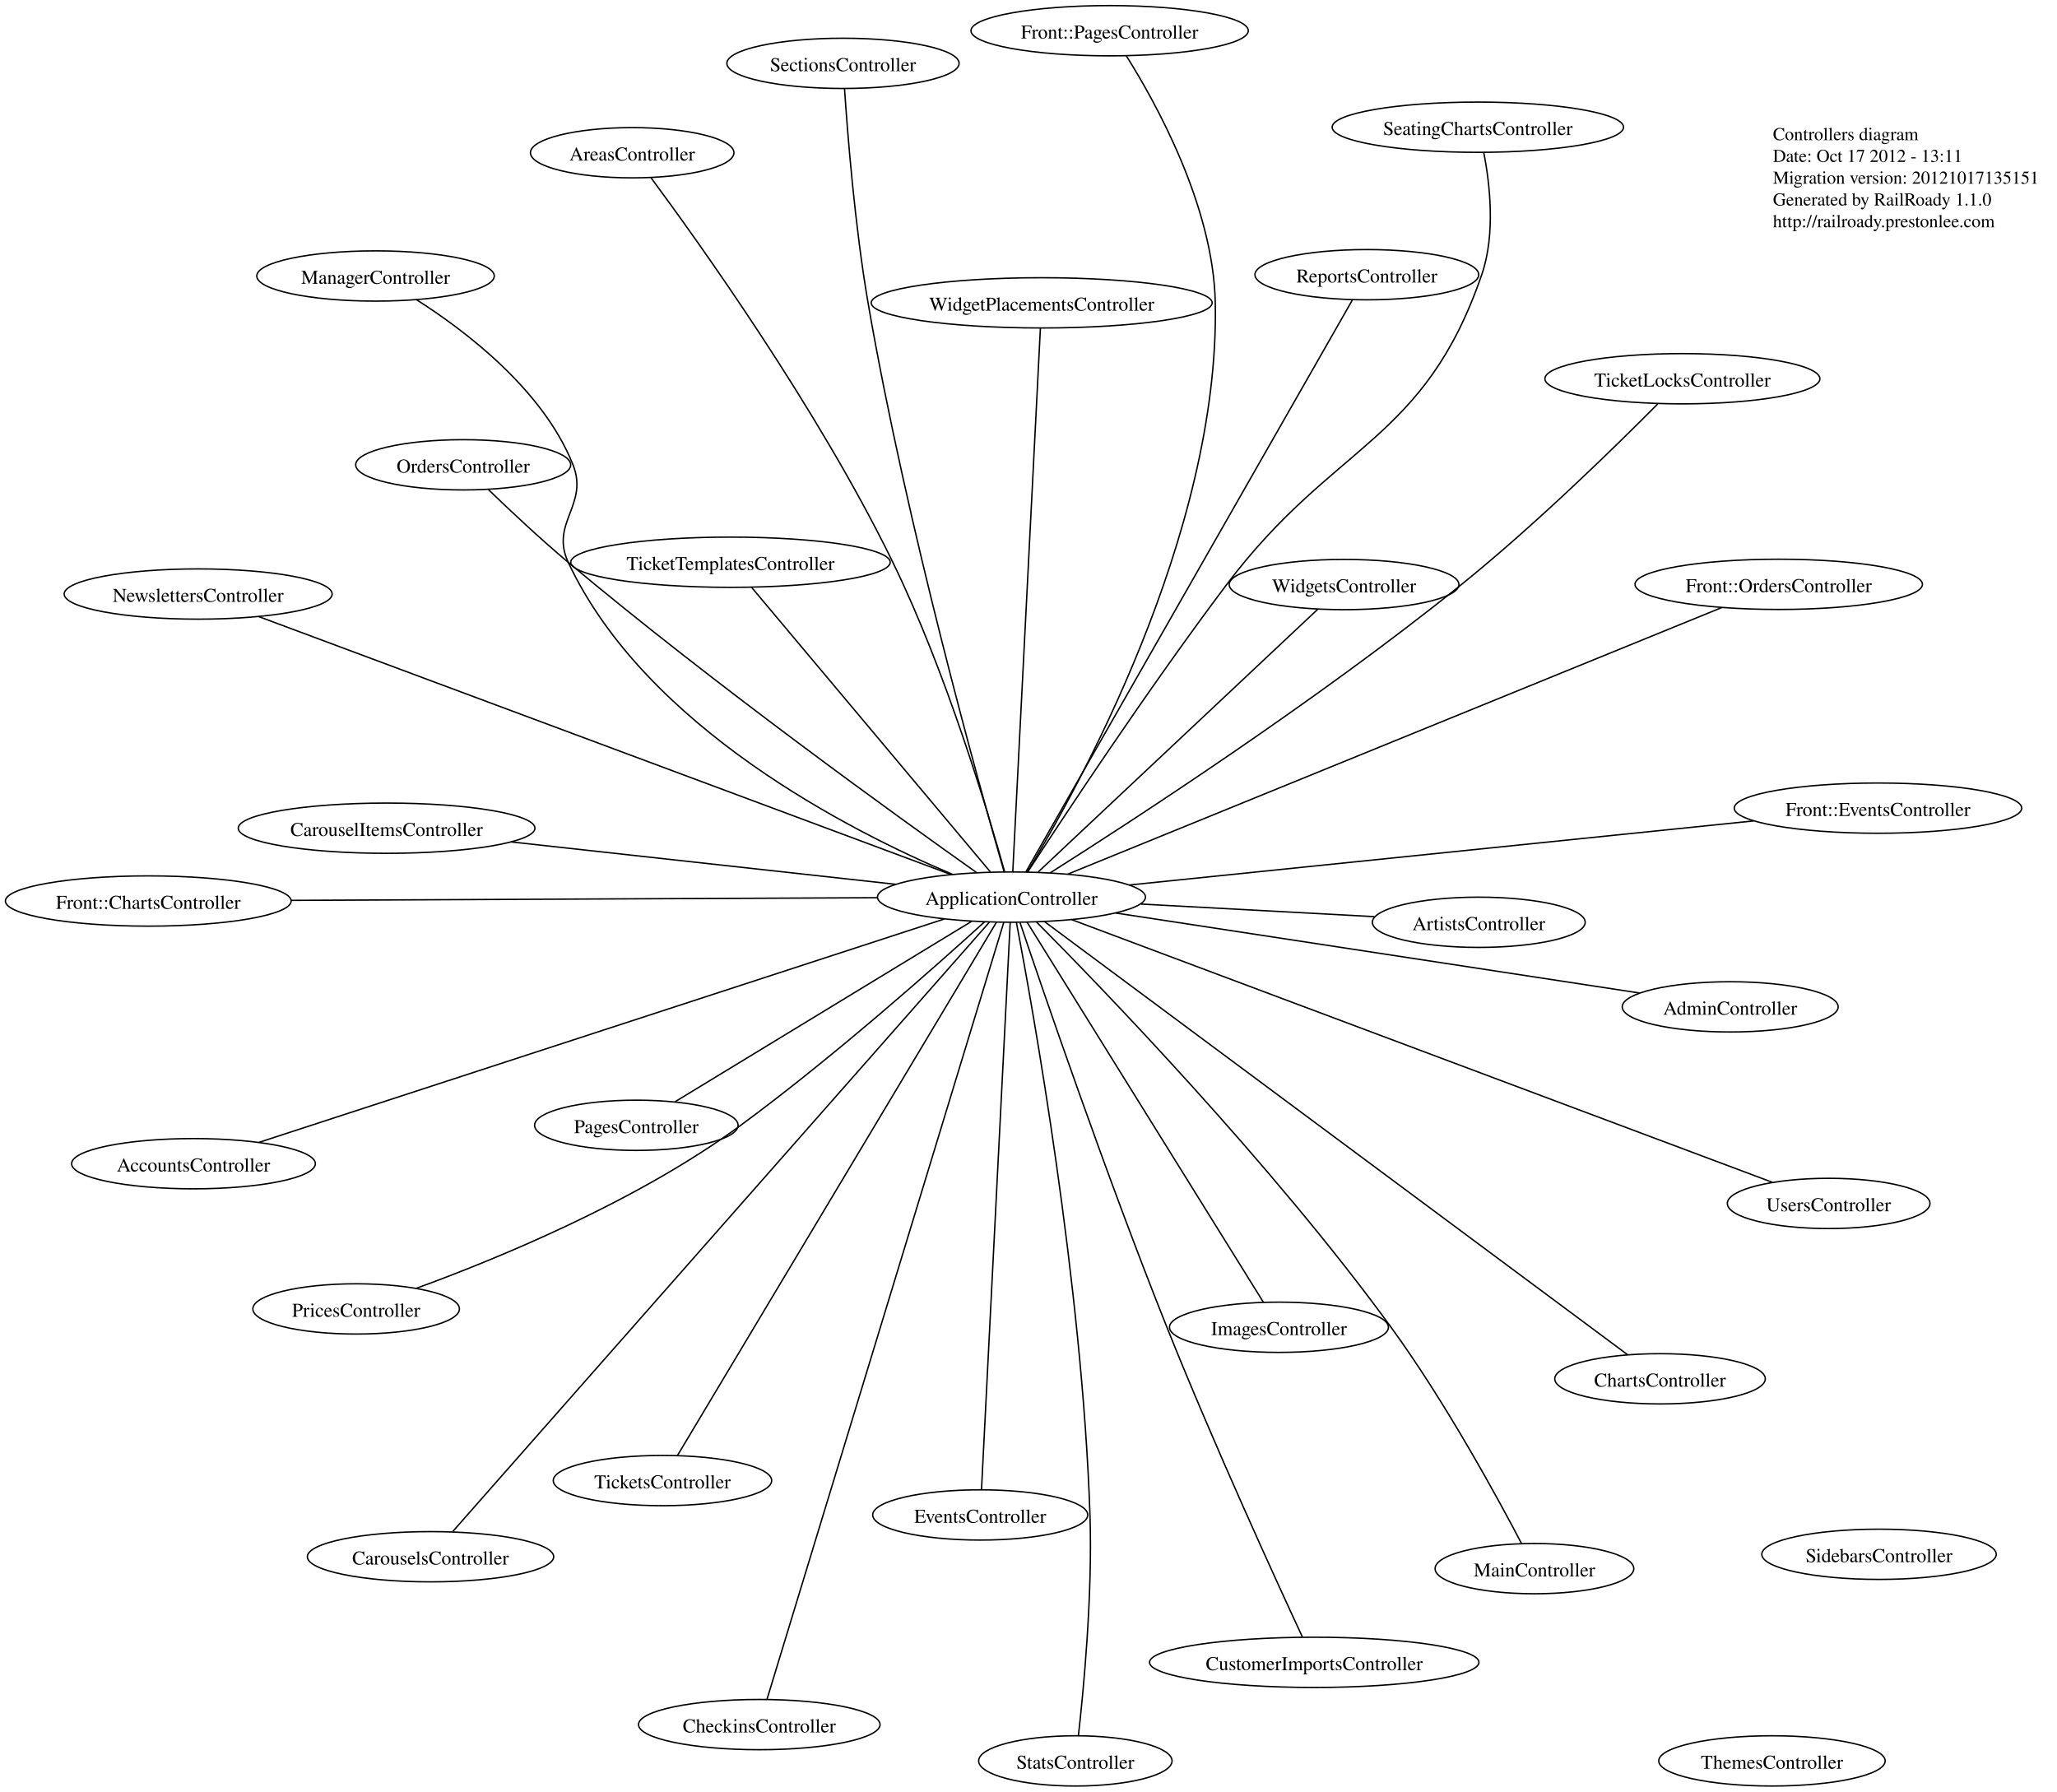
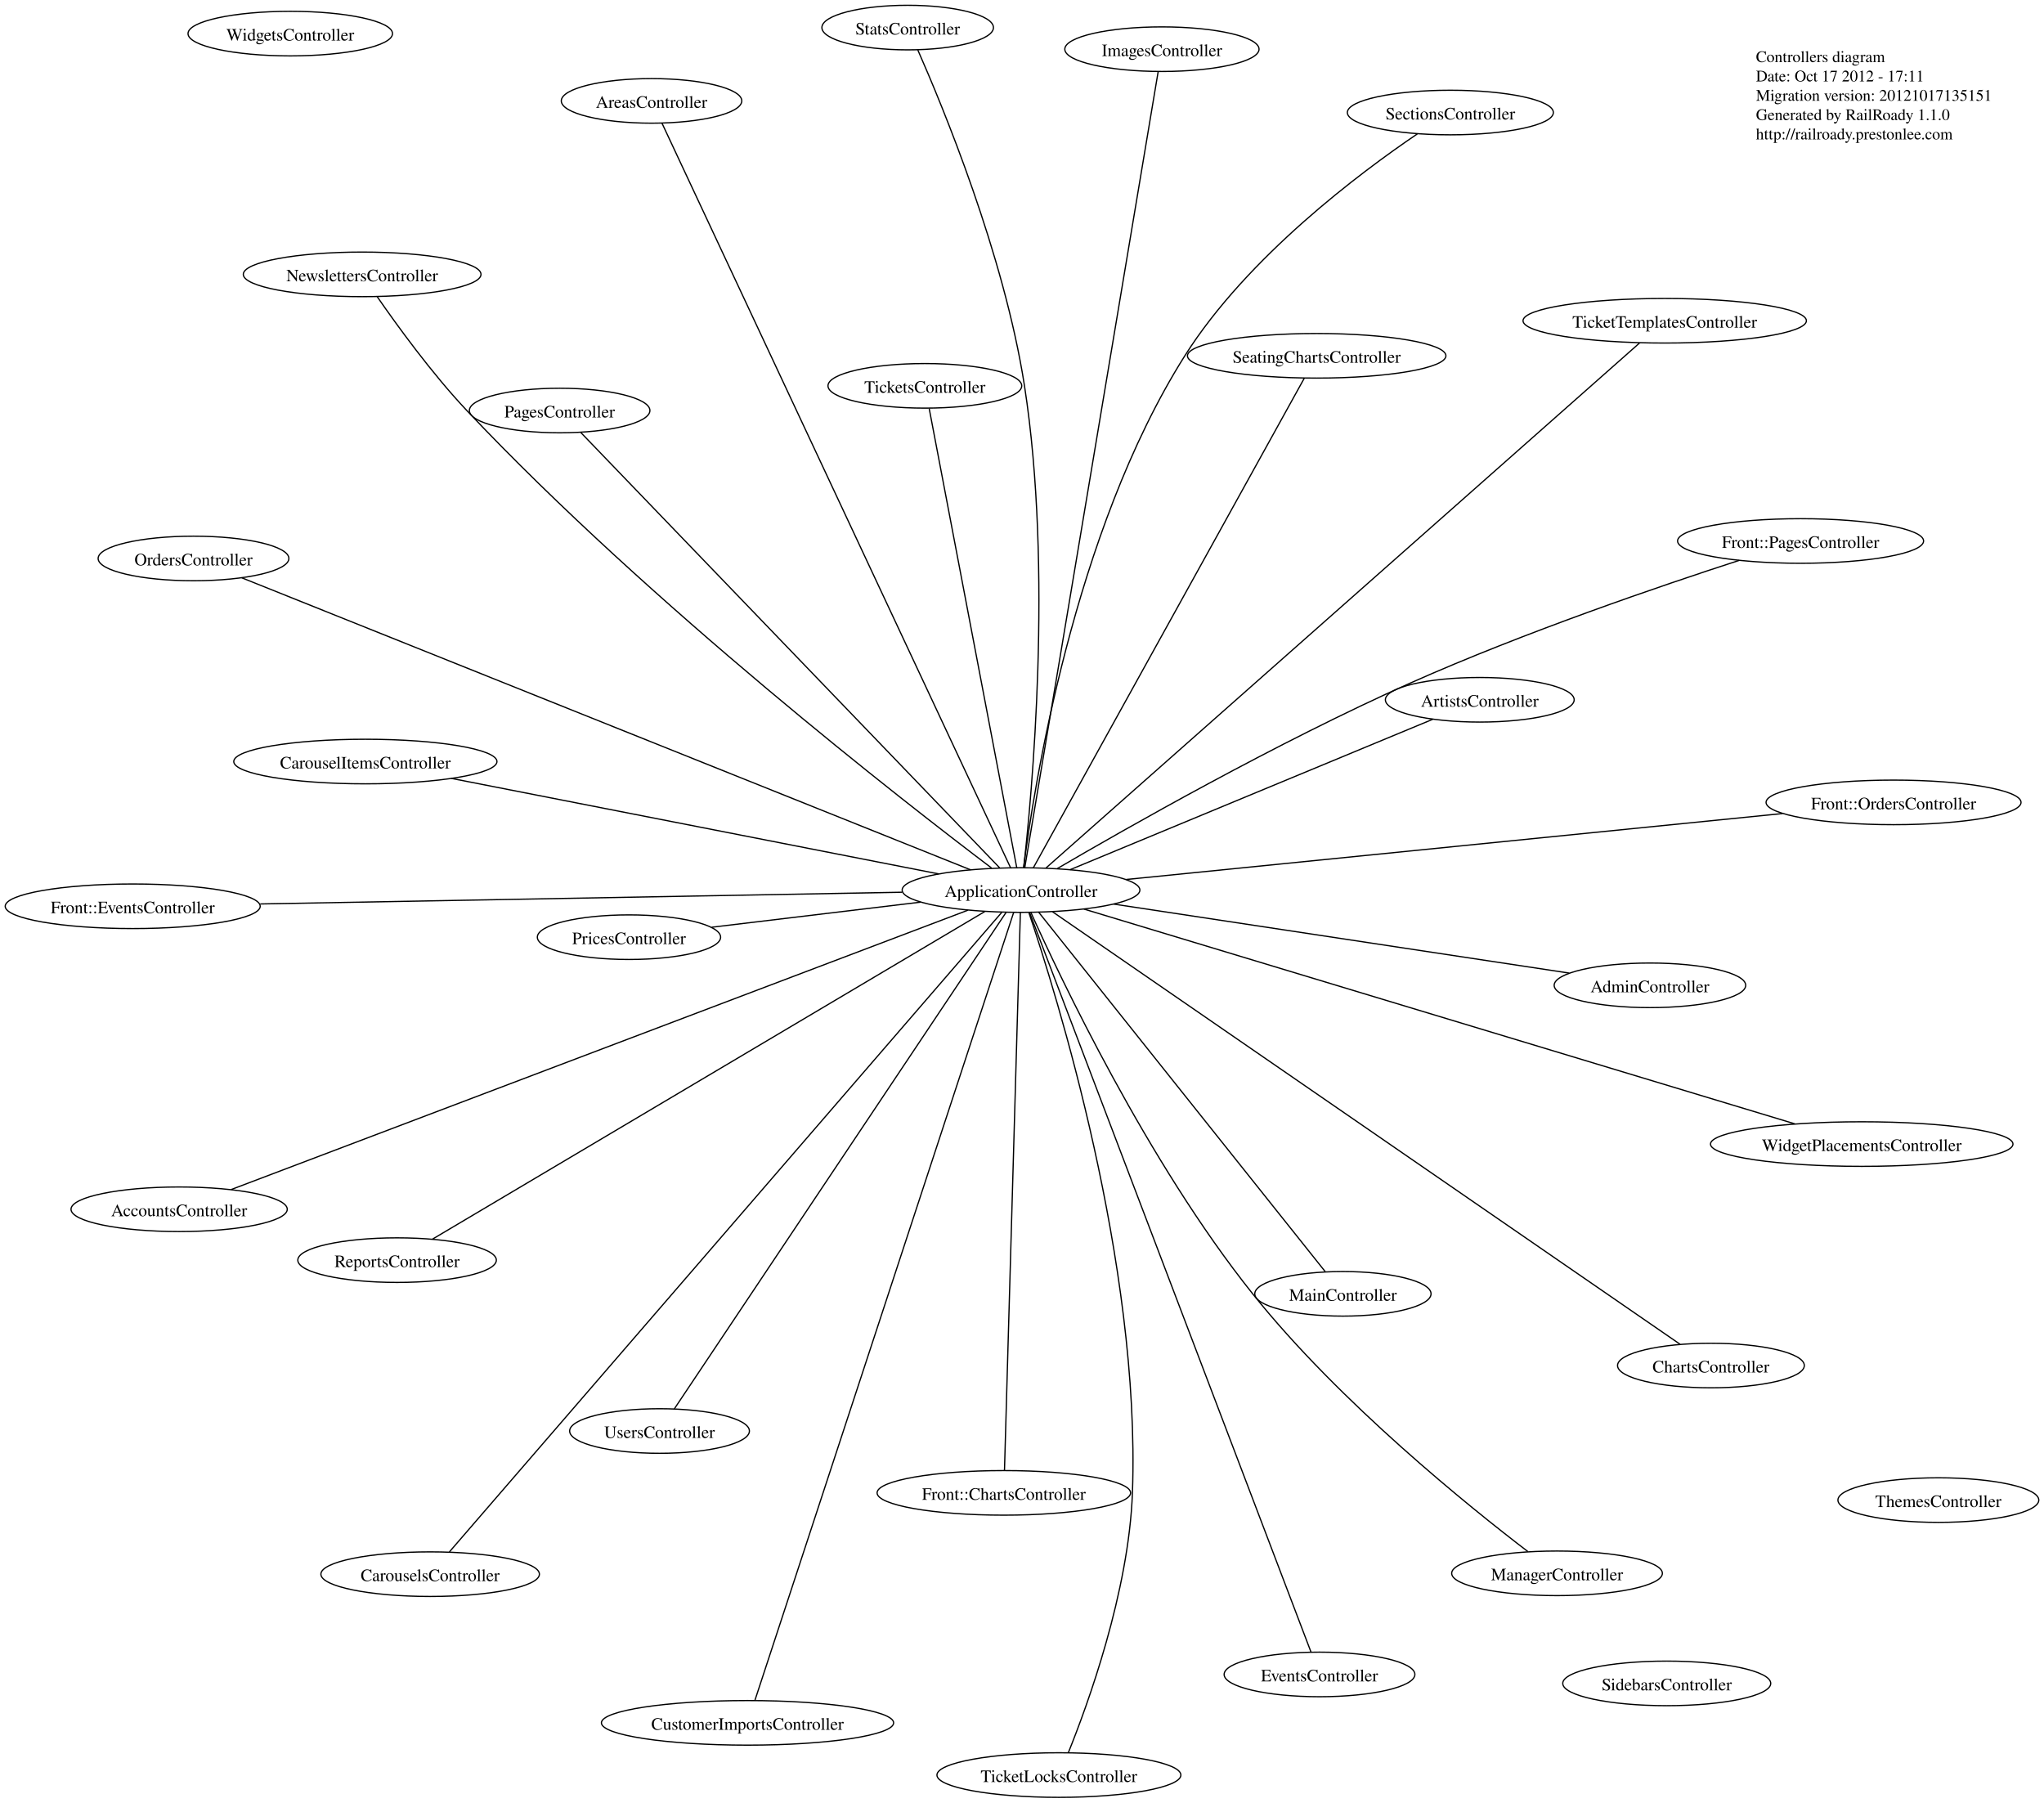
- <svg xmlns="http://www.w3.org/2000/svg" width="1473pt" height="1283pt" viewBox="0.00 0.00 1473.26 1283.39">
-   <g id="graph1" class="graph" transform="scale(1 1) rotate(0) translate(4 1279.39)">
-     <polygon fill="white" stroke="white" points="-4,5 -4,-1279.39 1470.26,-1279.39 1470.26,5 -4,5" />
+ <svg xmlns="http://www.w3.org/2000/svg" width="1650pt" height="1455pt" viewBox="0.00 0.00 1650.45 1454.87">
+   <g id="graph1" class="graph" transform="scale(1 1) rotate(0) translate(4 1450.87)">
+     <polygon fill="white" stroke="white" points="-4,5 -4,-1450.87 1647.45,-1450.87 1647.45,5 -4,5" />
    <g id="node1" class="node">
-       <text text-anchor="start" x="1265.88" y="-1179" font-family="Times,serif" font-size="13.00">Controllers diagram</text>
-       <text text-anchor="start" x="1265.88" y="-1163.4" font-family="Times,serif" font-size="13.00">Date: Oct 17 2012 - 13:11</text>
-       <text text-anchor="start" x="1265.88" y="-1147.8" font-family="Times,serif" font-size="13.00">Migration version: 20121017135151</text>
-       <text text-anchor="start" x="1265.88" y="-1132.2" font-family="Times,serif" font-size="13.00">Generated by RailRoady 1.1.0</text>
-       <text text-anchor="start" x="1265.88" y="-1116.6" font-family="Times,serif" font-size="13.00">http://railroady.prestonlee.com</text>
+       <text text-anchor="start" x="1413.85" y="-1401" font-family="Times,serif" font-size="13.00">Controllers diagram</text>
+       <text text-anchor="start" x="1413.85" y="-1385.4" font-family="Times,serif" font-size="13.00">Date: Oct 17 2012 - 17:11</text>
+       <text text-anchor="start" x="1413.85" y="-1369.8" font-family="Times,serif" font-size="13.00">Migration version: 20121017135151</text>
+       <text text-anchor="start" x="1413.85" y="-1354.2" font-family="Times,serif" font-size="13.00">Generated by RailRoady 1.1.0</text>
+       <text text-anchor="start" x="1413.85" y="-1338.6" font-family="Times,serif" font-size="13.00">http://railroady.prestonlee.com</text>
    </g>
    <g id="node2" class="node">
-       <ellipse fill="none" stroke="black" cx="134.5" cy="-445.795" rx="87.305" ry="18" />
-       <text text-anchor="middle" x="134.5" y="-440.195" font-family="Times,serif" font-size="14.00">AccountsController</text>
+       <ellipse fill="none" stroke="black" cx="140.649" cy="-474.8" rx="87.305" ry="18" />
+       <text text-anchor="middle" x="140.649" y="-469.2" font-family="Times,serif" font-size="14.00">AccountsController</text>
    </g>
    <g id="node3" class="node">
-       <ellipse fill="none" stroke="black" cx="1235.26" cy="-558.142" rx="77.333" ry="18" />
-       <text text-anchor="middle" x="1235.26" y="-552.542" font-family="Times,serif" font-size="14.00">AdminController</text>
+       <ellipse fill="none" stroke="black" cx="1328.26" cy="-655.612" rx="77.333" ry="18" />
+       <text text-anchor="middle" x="1328.26" y="-650.012" font-family="Times,serif" font-size="14.00">AdminController</text>
    </g>
    <g id="node4" class="node">
-       <ellipse fill="none" stroke="black" cx="720.442" cy="-636.777" rx="95.984" ry="18" />
-       <text text-anchor="middle" x="720.442" y="-631.177" font-family="Times,serif" font-size="14.00">ApplicationController</text>
+       <ellipse fill="none" stroke="black" cx="820.431" cy="-732.523" rx="95.984" ry="18" />
+       <text text-anchor="middle" x="820.431" y="-726.923" font-family="Times,serif" font-size="14.00">ApplicationController</text>
    </g>
    <g id="edge2" class="edge">
-       <path fill="none" stroke="black" d="M672.492,-621.148C562.071,-585.157 290.944,-496.786 181.475,-461.106" />
+       <path fill="none" stroke="black" d="M777.65,-716.304C655.175,-669.87 304.208,-536.809 182.676,-490.734" />
    </g>
    <g id="edge4" class="edge">
-       <path fill="none" stroke="black" d="M795.026,-625.385C896.042,-609.955 1074.7,-582.667 1170.41,-568.046" />
+       <path fill="none" stroke="black" d="M895.362,-721.175C994.824,-706.111 1168.83,-679.757 1263.11,-665.479" />
    </g>
    <g id="node5" class="node">
-       <ellipse fill="none" stroke="black" cx="448.749" cy="-1169.98" rx="72.877" ry="18" />
-       <text text-anchor="middle" x="448.749" y="-1164.38" font-family="Times,serif" font-size="14.00">AreasController</text>
+       <ellipse fill="none" stroke="black" cx="522.098" cy="-1369.68" rx="72.877" ry="18" />
+       <text text-anchor="middle" x="522.098" y="-1364.08" font-family="Times,serif" font-size="14.00">AreasController</text>
    </g>
    <g id="edge6" class="edge">
-       <path fill="none" stroke="black" d="M715.574,-654.795C704.248,-695.519 674.121,-797.291 635.372,-876.751 581.546,-987.126 495.368,-1107.31 462.285,-1151.97" />
+       <path fill="none" stroke="black" d="M811.983,-750.566C768.838,-842.712 573.443,-1260.02 530.472,-1351.8" />
    </g>
    <g id="node6" class="node">
-       <ellipse fill="none" stroke="black" cx="1055.18" cy="-618.729" rx="76.228" ry="18" />
-       <text text-anchor="middle" x="1055.18" y="-613.129" font-family="Times,serif" font-size="14.00">ArtistsController</text>
+       <ellipse fill="none" stroke="black" cx="1190.86" cy="-886.15" rx="76.228" ry="18" />
+       <text text-anchor="middle" x="1190.86" y="-880.55" font-family="Times,serif" font-size="14.00">ArtistsController</text>
    </g>
    <g id="edge8" class="edge">
-       <path fill="none" stroke="black" d="M813.24,-631.774C865.964,-628.931 931.098,-625.419 980.497,-622.756" />
+       <path fill="none" stroke="black" d="M860.073,-748.964C931.836,-778.726 1082.36,-841.155 1152.89,-870.402" />
    </g>
    <g id="node7" class="node">
-       <ellipse fill="none" stroke="black" cx="272.837" cy="-686.13" rx="106.268" ry="18" />
-       <text text-anchor="middle" x="272.837" y="-680.53" font-family="Times,serif" font-size="14.00">CarouselItemsController</text>
+       <ellipse fill="none" stroke="black" cx="291.016" cy="-836.287" rx="106.268" ry="18" />
+       <text text-anchor="middle" x="291.016" y="-830.687" font-family="Times,serif" font-size="14.00">CarouselItemsController</text>
    </g>
    <g id="edge10" class="edge">
-       <path fill="none" stroke="black" d="M637.562,-645.915C559.347,-654.539 442.419,-667.432 362.161,-676.281" />
+       <path fill="none" stroke="black" d="M753.916,-745.56C653.245,-765.291 463.085,-802.562 360.619,-822.646" />
    </g>
    <g id="node8" class="node">
-       <ellipse fill="none" stroke="black" cx="304.296" cy="-164.25" rx="88.224" ry="18" />
-       <text text-anchor="middle" x="304.296" y="-158.65" font-family="Times,serif" font-size="14.00">CarouselsController</text>
+       <ellipse fill="none" stroke="black" cx="343.333" cy="-180.188" rx="88.224" ry="18" />
+       <text text-anchor="middle" x="343.333" y="-174.588" font-family="Times,serif" font-size="14.00">CarouselsController</text>
    </g>
    <g id="edge12" class="edge">
-       <path fill="none" stroke="black" d="M704.637,-618.83C638.719,-543.981 386.065,-257.097 320.117,-182.214" />
+       <path fill="none" stroke="black" d="M804.828,-714.46C732.561,-630.796 430.832,-281.485 358.817,-198.113" />
    </g>
    <g id="node9" class="node">
-       <ellipse fill="none" stroke="black" cx="1185" cy="-291.704" rx="75.414" ry="18" />
-       <text text-anchor="middle" x="1185" y="-286.104" font-family="Times,serif" font-size="14.00">ChartsController</text>
+       <ellipse fill="none" stroke="black" cx="1377.51" cy="-348.637" rx="75.414" ry="18" />
+       <text text-anchor="middle" x="1377.51" y="-343.037" font-family="Times,serif" font-size="14.00">ChartsController</text>
    </g>
    <g id="edge14" class="edge">
-       <path fill="none" stroke="black" d="M744.118,-619.19C823.901,-559.927 1082.35,-367.952 1161.65,-309.05" />
+       <path fill="none" stroke="black" d="M845.815,-715.031C938.832,-650.932 1260.4,-429.338 1352.61,-365.793" />
    </g>
    <g id="node10" class="node">
-       <ellipse fill="none" stroke="black" cx="539.791" cy="-44.01" rx="86.505" ry="18" />
-       <text text-anchor="middle" x="539.791" y="-38.41" font-family="Times,serif" font-size="14.00">CheckinsController</text>
+       <ellipse fill="none" stroke="black" cx="599.595" cy="-60.148" rx="117.986" ry="18" />
+       <text text-anchor="middle" x="599.595" y="-54.548" font-family="Times,serif" font-size="14.00">CustomerImportsController</text>
    </g>
    <g id="edge16" class="edge">
-       <path fill="none" stroke="black" d="M714.937,-618.713C688.209,-531.012 572.171,-150.258 545.342,-62.224" />
+       <path fill="none" stroke="black" d="M814.524,-714.539C783.212,-619.203 636.877,-173.66 605.52,-78.189" />
    </g>
    <g id="node11" class="node">
-       <ellipse fill="none" stroke="black" cx="937.315" cy="-88.6" rx="117.986" ry="18" />
-       <text text-anchor="middle" x="937.315" y="-83" font-family="Times,serif" font-size="14.00">CustomerImportsController</text>
+       <ellipse fill="none" stroke="black" cx="1061.45" cy="-99.232" rx="77.02" ry="18" />
+       <text text-anchor="middle" x="1061.45" y="-93.632" font-family="Times,serif" font-size="14.00">EventsController</text>
    </g>
    <g id="edge18" class="edge">
-       <path fill="none" stroke="black" d="M726.547,-618.548C742.696,-570.636 788.288,-437.352 831.822,-328.512 865.365,-244.654 910.316,-146.599 928.817,-106.781" />
+       <path fill="none" stroke="black" d="M827.384,-714.253C862.464,-622.079 1019.71,-208.911 1054.59,-117.272" />
    </g>
    <g id="node12" class="node">
-       <ellipse fill="none" stroke="black" cx="698.048" cy="-194.188" rx="77.02" ry="18" />
-       <text text-anchor="middle" x="698.048" y="-188.588" font-family="Times,serif" font-size="14.00">EventsController</text>
+       <ellipse fill="none" stroke="black" cx="806.564" cy="-245.831" rx="102.353" ry="18" />
+       <text text-anchor="middle" x="806.564" y="-240.231" font-family="Times,serif" font-size="14.00">Front::ChartsController</text>
    </g>
    <g id="edge20" class="edge">
-       <path fill="none" stroke="black" d="M719.523,-618.602C715.893,-546.867 702.584,-283.84 698.963,-212.271" />
+       <path fill="none" stroke="black" d="M819.913,-714.333C817.725,-637.54 809.256,-340.326 807.077,-263.854" />
    </g>
    <g id="node13" class="node">
-       <ellipse fill="none" stroke="black" cx="102.118" cy="-633.961" rx="102.353" ry="18" />
-       <text text-anchor="middle" x="102.118" y="-628.361" font-family="Times,serif" font-size="14.00">Front::ChartsController</text>
+       <ellipse fill="none" stroke="black" cx="103.153" cy="-719.427" rx="102.959" ry="18" />
+       <text text-anchor="middle" x="103.153" y="-713.827" font-family="Times,serif" font-size="14.00">Front::EventsController</text>
    </g>
    <g id="edge22" class="edge">
-       <path fill="none" stroke="black" d="M624.168,-636.338C510.119,-635.819 320.931,-634.957 204.341,-634.426" />
+       <path fill="none" stroke="black" d="M724.44,-730.771C589.494,-728.307 344.726,-723.837 206.113,-721.307" />
    </g>
    <g id="node14" class="node">
-       <ellipse fill="none" stroke="black" cx="1341.12" cy="-700.493" rx="102.959" ry="18" />
-       <text text-anchor="middle" x="1341.12" y="-694.893" font-family="Times,serif" font-size="14.00">Front::EventsController</text>
+       <ellipse fill="none" stroke="black" cx="1524.97" cy="-803.309" rx="102.952" ry="18" />
+       <text text-anchor="middle" x="1524.97" y="-797.709" font-family="Times,serif" font-size="14.00">Front::OrdersController</text>
    </g>
    <g id="edge24" class="edge">
-       <path fill="none" stroke="black" d="M804.795,-645.436C921.798,-657.447 1132.4,-679.067 1251.92,-691.337" />
+       <path fill="none" stroke="black" d="M905.415,-741.062C1039.37,-754.52 1298.4,-780.545 1435.24,-794.294" />
    </g>
    <g id="node15" class="node">
-       <ellipse fill="none" stroke="black" cx="1270.02" cy="-860.813" rx="102.952" ry="18" />
-       <text text-anchor="middle" x="1270.02" y="-855.213" font-family="Times,serif" font-size="14.00">Front::OrdersController</text>
+       <ellipse fill="none" stroke="black" cx="1449.9" cy="-1014.36" rx="99.328" ry="18" />
+       <text text-anchor="middle" x="1449.9" y="-1008.76" font-family="Times,serif" font-size="14.00">Front::PagesController</text>
    </g>
    <g id="edge26" class="edge">
-       <path fill="none" stroke="black" d="M760.854,-653.251C862.365,-694.631 1127.21,-802.594 1229.18,-844.163" />
+       <path fill="none" stroke="black" d="M849.718,-749.872C904.592,-781.97 1027.14,-851.746 1135.53,-899.981 1226.93,-940.656 1337.66,-978.376 1400.33,-998.703" />
    </g>
    <g id="node16" class="node">
-       <ellipse fill="none" stroke="black" cx="790.751" cy="-1257.39" rx="99.328" ry="18" />
-       <text text-anchor="middle" x="790.751" y="-1251.79" font-family="Times,serif" font-size="14.00">Front::PagesController</text>
+       <ellipse fill="none" stroke="black" cx="934.211" cy="-1411.43" rx="78.424" ry="18" />
+       <text text-anchor="middle" x="934.211" y="-1405.83" font-family="Times,serif" font-size="14.00">ImagesController</text>
    </g>
    <g id="edge28" class="edge">
-       <path fill="none" stroke="black" d="M731.699,-654.697C766.491,-711.906 869.778,-896.181 866.424,-1062.61 865.027,-1131.89 823.591,-1206.22 802.639,-1239.49" />
+       <path fill="none" stroke="black" d="M823.474,-750.682C839.607,-846.944 915.002,-1296.81 931.158,-1393.21" />
    </g>
    <g id="node17" class="node">
-       <ellipse fill="none" stroke="black" cx="912.037" cy="-328.624" rx="78.424" ry="18" />
-       <text text-anchor="middle" x="912.037" y="-323.024" font-family="Times,serif" font-size="14.00">ImagesController</text>
+       <ellipse fill="none" stroke="black" cx="1080.35" cy="-406.534" rx="71.171" ry="18" />
+       <text text-anchor="middle" x="1080.35" y="-400.934" font-family="Times,serif" font-size="14.00">MainController</text>
    </g>
    <g id="edge30" class="edge">
-       <path fill="none" stroke="black" d="M731.571,-618.877C765.434,-564.414 866.974,-401.102 900.877,-346.573" />
+       <path fill="none" stroke="black" d="M834.776,-714.532C880.219,-657.538 1020.67,-481.386 1066.05,-424.47" />
    </g>
    <g id="node18" class="node">
-       <ellipse fill="none" stroke="black" cx="1095.04" cy="-155.725" rx="71.171" ry="18" />
-       <text text-anchor="middle" x="1095.04" y="-150.125" font-family="Times,serif" font-size="14.00">MainController</text>
+       <ellipse fill="none" stroke="black" cx="1253.24" cy="-180.872" rx="85.072" ry="18" />
+       <text text-anchor="middle" x="1253.24" y="-175.272" font-family="Times,serif" font-size="14.00">ManagerController</text>
    </g>
    <g id="edge32" class="edge">
-       <path fill="none" stroke="black" d="M738.257,-619.042C783.655,-573.355 906.168,-446.918 992.252,-328.736 1031.34,-275.08 1069.02,-205.768 1085.86,-173.595" />
+       <path fill="none" stroke="black" d="M828.427,-714.354C851.568,-662.883 922.414,-512.923 1007.64,-406.35 1077.95,-318.427 1183.19,-233.95 1229.7,-198.436" />
    </g>
    <g id="node19" class="node">
-       <ellipse fill="none" stroke="black" cx="264.902" cy="-1081.69" rx="85.072" ry="18" />
-       <text text-anchor="middle" x="264.902" y="-1076.09" font-family="Times,serif" font-size="14.00">ManagerController</text>
+       <ellipse fill="none" stroke="black" cx="288.424" cy="-1229.62" rx="95.977" ry="18" />
+       <text text-anchor="middle" x="288.424" y="-1224.02" font-family="Times,serif" font-size="14.00">NewslettersController</text>
    </g>
    <g id="edge34" class="edge">
-       <path fill="none" stroke="black" d="M678.256,-653.038C605.385,-683.788 458.418,-758.187 402.958,-876.559 389.739,-904.774 417.861,-917.653 406.297,-946.585 384.748,-1000.5 328.899,-1042.67 294.188,-1064.73" />
+       <path fill="none" stroke="black" d="M796.626,-750.331C727.297,-802.757 521.08,-962.731 373.032,-1119.58 344.582,-1149.72 316.168,-1189.03 300.585,-1211.58" />
    </g>
    <g id="node20" class="node">
-       <ellipse fill="none" stroke="black" cx="137.85" cy="-853.867" rx="95.977" ry="18" />
-       <text text-anchor="middle" x="137.85" y="-848.267" font-family="Times,serif" font-size="14.00">NewslettersController</text>
+       <ellipse fill="none" stroke="black" cx="152.248" cy="-1000.24" rx="77.013" ry="18" />
+       <text text-anchor="middle" x="152.248" y="-994.644" font-family="Times,serif" font-size="14.00">OrdersController</text>
    </g>
    <g id="edge36" class="edge">
-       <path fill="none" stroke="black" d="M677.129,-652.916C569.142,-693.156 288.922,-797.574 181.052,-837.769" />
+       <path fill="none" stroke="black" d="M779.639,-748.867C659.643,-796.946 308.911,-937.474 191.247,-984.618" />
    </g>
    <g id="node21" class="node">
-       <ellipse fill="none" stroke="black" cx="327.691" cy="-946.428" rx="77.013" ry="18" />
-       <text text-anchor="middle" x="327.691" y="-940.828" font-family="Times,serif" font-size="14.00">OrdersController</text>
+       <ellipse fill="none" stroke="black" cx="447.89" cy="-1119.69" rx="72.891" ry="18" />
+       <text text-anchor="middle" x="447.89" y="-1114.09" font-family="Times,serif" font-size="14.00">PagesController</text>
    </g>
    <g id="edge38" class="edge">
-       <path fill="none" stroke="black" d="M695.491,-654.304C641.045,-692.832 508.042,-788.49 402.958,-876.559 382.734,-893.509 360.737,-914.213 345.777,-928.665" />
+       <path fill="none" stroke="black" d="M803.21,-750.421C740.818,-815.262 527.024,-1037.45 464.929,-1101.98" />
    </g>
    <g id="node22" class="node">
-       <ellipse fill="none" stroke="black" cx="451.727" cy="-473.306" rx="72.891" ry="18" />
-       <text text-anchor="middle" x="451.727" y="-467.706" font-family="Times,serif" font-size="14.00">PagesController</text>
+       <ellipse fill="none" stroke="black" cx="503.873" cy="-694.474" rx="73.996" ry="18" />
+       <text text-anchor="middle" x="503.873" y="-688.874" font-family="Times,serif" font-size="14.00">PricesController</text>
    </g>
    <g id="edge40" class="edge">
-       <path fill="none" stroke="black" d="M691.939,-619.437C640.072,-587.884 530.886,-521.462 479.535,-490.223" />
+       <path fill="none" stroke="black" d="M739.321,-722.774C687.021,-716.488 619.838,-708.413 570.632,-702.499" />
    </g>
    <g id="node23" class="node">
-       <ellipse fill="none" stroke="black" cx="251.012" cy="-341.77" rx="73.996" ry="18" />
-       <text text-anchor="middle" x="251.012" y="-336.17" font-family="Times,serif" font-size="14.00">PricesController</text>
+       <ellipse fill="none" stroke="black" cx="316.623" cy="-433.731" rx="80.159" ry="18" />
+       <text text-anchor="middle" x="316.623" y="-428.131" font-family="Times,serif" font-size="14.00">ReportsController</text>
    </g>
    <g id="edge42" class="edge">
-       <path fill="none" stroke="black" d="M701.057,-618.94C666.937,-587.893 593.424,-522.536 526.586,-473.372 452.059,-418.553 351.092,-377.321 294.358,-356.624" />
+       <path fill="none" stroke="black" d="M791.167,-715.167C701.913,-662.234 433.86,-503.26 345.341,-450.762" />
    </g>
    <g id="node24" class="node">
-       <ellipse fill="none" stroke="black" cx="974.983" cy="-1082.62" rx="80.159" ry="18" />
-       <text text-anchor="middle" x="974.983" y="-1077.02" font-family="Times,serif" font-size="14.00">ReportsController</text>
+       <ellipse fill="none" stroke="black" cx="1059.17" cy="-1163.87" rx="104.364" ry="18" />
+       <text text-anchor="middle" x="1059.17" y="-1158.27" font-family="Times,serif" font-size="14.00">SeatingChartsController</text>
    </g>
    <g id="edge44" class="edge">
-       <path fill="none" stroke="black" d="M730.736,-654.807C771.753,-726.651 923.315,-992.124 964.561,-1064.37" />
+       <path fill="none" stroke="black" d="M830.386,-750.509C869.215,-820.664 1010.27,-1075.52 1049.18,-1145.81" />
    </g>
    <g id="node25" class="node">
-       <ellipse fill="none" stroke="black" cx="1054.5" cy="-1188.27" rx="104.364" ry="18" />
-       <text text-anchor="middle" x="1054.5" y="-1182.67" font-family="Times,serif" font-size="14.00">SeatingChartsController</text>
+       <ellipse fill="none" stroke="black" cx="1167.11" cy="-1360.28" rx="83.181" ry="18" />
+       <text text-anchor="middle" x="1167.11" y="-1354.68" font-family="Times,serif" font-size="14.00">SectionsController</text>
    </g>
    <g id="edge46" class="edge">
-       <path fill="none" stroke="black" d="M732.122,-654.841C757.198,-693.373 818.471,-786.184 874.539,-860.602 951.494,-962.742 1015.82,-961.853 1057.35,-1082.81 1067.4,-1112.08 1062.94,-1148.67 1058.75,-1170.15" />
+       <path fill="none" stroke="black" d="M822.545,-750.777C830.444,-813.045 862.537,-1021.13 952.665,-1163.83 1003.35,-1244.08 1095.24,-1312.41 1140.48,-1343.05" />
+     </g>
+     <g id="node27" class="node">
+       <ellipse fill="none" stroke="black" cx="728.91" cy="-1428.87" rx="69.266" ry="18" />
+       <text text-anchor="middle" x="728.91" y="-1423.27" font-family="Times,serif" font-size="14.00">StatsController</text>
+     </g>
+     <g id="edge48" class="edge">
+       <path fill="none" stroke="black" d="M822.598,-750.536C829.057,-807.847 846.34,-990.945 823.206,-1139.75 806.701,-1245.92 756.851,-1365.99 737.098,-1410.78" />
+     </g>
+     <g id="node29" class="node">
+       <ellipse fill="none" stroke="black" cx="851.026" cy="-18" rx="98.491" ry="18" />
+       <text text-anchor="middle" x="851.026" y="-12.4" font-family="Times,serif" font-size="14.00">TicketLocksController</text>
+     </g>
+     <g id="edge50" class="edge">
+       <path fill="none" stroke="black" d="M826.823,-714.18C848.435,-650.298 917.073,-431.387 910.397,-245.95 907.506,-165.643 874.073,-74.317 858.688,-36.203" />
+     </g>
+     <g id="node30" class="node">
+       <ellipse fill="none" stroke="black" cx="1340.19" cy="-1192.17" rx="114.412" ry="18" />
+       <text text-anchor="middle" x="1340.19" y="-1186.57" font-family="Times,serif" font-size="14.00">TicketTemplatesController</text>
+     </g>
+     <g id="edge52" class="edge">
+       <path fill="none" stroke="black" d="M840.488,-750.26C923.135,-823.35 1236.86,-1100.79 1319.91,-1174.24" />
+     </g>
+     <g id="node31" class="node">
+       <ellipse fill="none" stroke="black" cx="742.789" cy="-1139.62" rx="78.23" ry="18" />
+       <text text-anchor="middle" x="742.789" y="-1134.02" font-family="Times,serif" font-size="14.00">TicketsController</text>
+     </g>
+     <g id="edge54" class="edge">
+       <path fill="none" stroke="black" d="M816.995,-750.541C804.17,-817.786 759.179,-1053.68 746.274,-1121.35" />
+     </g>
+     <g id="node32" class="node">
+       <ellipse fill="none" stroke="black" cx="528.542" cy="-295.77" rx="72.583" ry="18" />
+       <text text-anchor="middle" x="528.542" y="-290.17" font-family="Times,serif" font-size="14.00">UsersController</text>
+     </g>
+     <g id="edge56" class="edge">
+       <path fill="none" stroke="black" d="M808.444,-714.588C761.135,-643.799 587.668,-384.24 540.467,-313.614" />
+     </g>
+     <g id="node33" class="node">
+       <ellipse fill="none" stroke="black" cx="1499.28" cy="-527.442" rx="122.129" ry="18" />
+       <text text-anchor="middle" x="1499.28" y="-521.842" font-family="Times,serif" font-size="14.00">WidgetPlacementsController</text>
+     </g>
+     <g id="edge58" class="edge">
+       <path fill="none" stroke="black" d="M871.177,-717.193C995.995,-679.485 1317.08,-582.484 1445.26,-543.762" />
    </g>
    <g id="node26" class="node">
-       <ellipse fill="none" stroke="black" cx="599.745" cy="-1234.01" rx="83.181" ry="18" />
-       <text text-anchor="middle" x="599.745" y="-1228.41" font-family="Times,serif" font-size="14.00">SectionsController</text>
-     </g>
-     <g id="edge48" class="edge">
-       <path fill="none" stroke="black" d="M715.167,-654.845C698.315,-713.242 645.276,-902.394 617.729,-1062.29 608.161,-1117.82 602.947,-1184.4 600.852,-1215.85" />
+       <ellipse fill="none" stroke="black" cx="1341.83" cy="-92" rx="83.974" ry="18" />
+       <text text-anchor="middle" x="1341.83" y="-86.4" font-family="Times,serif" font-size="14.00">SidebarsController</text>
    </g>
    <g id="node28" class="node">
-       <ellipse fill="none" stroke="black" cx="766.193" cy="-18" rx="69.266" ry="18" />
-       <text text-anchor="middle" x="766.193" y="-12.4" font-family="Times,serif" font-size="14.00">StatsController</text>
-     </g>
-     <g id="edge50" class="edge">
-       <path fill="none" stroke="black" d="M723.956,-618.751C735.385,-558.771 771.089,-360.319 776.659,-194.317 778.603,-136.394 771.972,-67.895 768.368,-36.007" />
-     </g>
-     <g id="node30" class="node">
-       <ellipse fill="none" stroke="black" cx="1201.03" cy="-1008.09" rx="98.491" ry="18" />
-       <text text-anchor="middle" x="1201.03" y="-1002.49" font-family="Times,serif" font-size="14.00">TicketLocksController</text>
-     </g>
-     <g id="edge52" class="edge">
-       <path fill="none" stroke="black" d="M748.129,-654.101C805.099,-690.155 938.819,-776.894 1042.8,-860.725 1096.57,-904.078 1154.79,-961.241 1183.28,-989.967" />
-     </g>
-     <g id="node31" class="node">
-       <ellipse fill="none" stroke="black" cx="519.165" cy="-876.655" rx="114.412" ry="18" />
-       <text text-anchor="middle" x="519.165" y="-871.055" font-family="Times,serif" font-size="14.00">TicketTemplatesController</text>
-     </g>
-     <g id="edge54" class="edge">
-       <path fill="none" stroke="black" d="M705.314,-654.807C667.921,-699.37 571.482,-814.304 534.194,-858.743" />
-     </g>
-     <g id="node32" class="node">
-       <ellipse fill="none" stroke="black" cx="470.443" cy="-218.812" rx="78.23" ry="18" />
-       <text text-anchor="middle" x="470.443" y="-213.212" font-family="Times,serif" font-size="14.00">TicketsController</text>
-     </g>
-     <g id="edge56" class="edge">
-       <path fill="none" stroke="black" d="M709.7,-618.817C668.671,-550.223 522.105,-305.184 481.145,-236.704" />
-     </g>
-     <g id="node33" class="node">
-       <ellipse fill="none" stroke="black" cx="1305.79" cy="-417.333" rx="72.583" ry="18" />
-       <text text-anchor="middle" x="1305.79" y="-411.733" font-family="Times,serif" font-size="14.00">UsersController</text>
-     </g>
-     <g id="edge58" class="edge">
-       <path fill="none" stroke="black" d="M763.485,-620.641C872.658,-579.712 1159.21,-472.286 1265.42,-432.467" />
+       <ellipse fill="none" stroke="black" cx="1561.15" cy="-240" rx="81.099" ry="18" />
+       <text text-anchor="middle" x="1561.15" y="-234.4" font-family="Times,serif" font-size="14.00">ThemesController</text>
    </g>
    <g id="node34" class="node">
-       <ellipse fill="none" stroke="black" cx="742.076" cy="-1062.45" rx="122.129" ry="18" />
-       <text text-anchor="middle" x="742.076" y="-1056.85" font-family="Times,serif" font-size="14.00">WidgetPlacementsController</text>
-     </g>
-     <g id="edge60" class="edge">
-       <path fill="none" stroke="black" d="M721.358,-654.796C724.889,-724.265 737.596,-974.302 741.148,-1044.19" />
-     </g>
-     <g id="node35" class="node">
-       <ellipse fill="none" stroke="black" cx="958.669" cy="-860.664" rx="82.295" ry="18" />
-       <text text-anchor="middle" x="958.669" y="-855.064" font-family="Times,serif" font-size="14.00">WidgetsController</text>
-     </g>
-     <g id="edge62" class="edge">
-       <path fill="none" stroke="black" d="M739.535,-654.72C784.251,-696.745 895.338,-801.145 939.816,-842.946" />
-     </g>
-     <g id="node27" class="node">
-       <ellipse fill="none" stroke="black" cx="1341.87" cy="-166" rx="83.974" ry="18" />
-       <text text-anchor="middle" x="1341.87" y="-160.4" font-family="Times,serif" font-size="14.00">SidebarsController</text>
-     </g>
-     <g id="node29" class="node">
-       <ellipse fill="none" stroke="black" cx="1265.18" cy="-18" rx="81.099" ry="18" />
-       <text text-anchor="middle" x="1265.18" y="-12.4" font-family="Times,serif" font-size="14.00">ThemesController</text>
+       <ellipse fill="none" stroke="black" cx="230.377" cy="-1424" rx="82.56" ry="18" />
+       <text text-anchor="middle" x="230.377" y="-1418.4" font-family="Times,serif" font-size="14.00">WidgetsController</text>
    </g>
  </g>
</svg>
